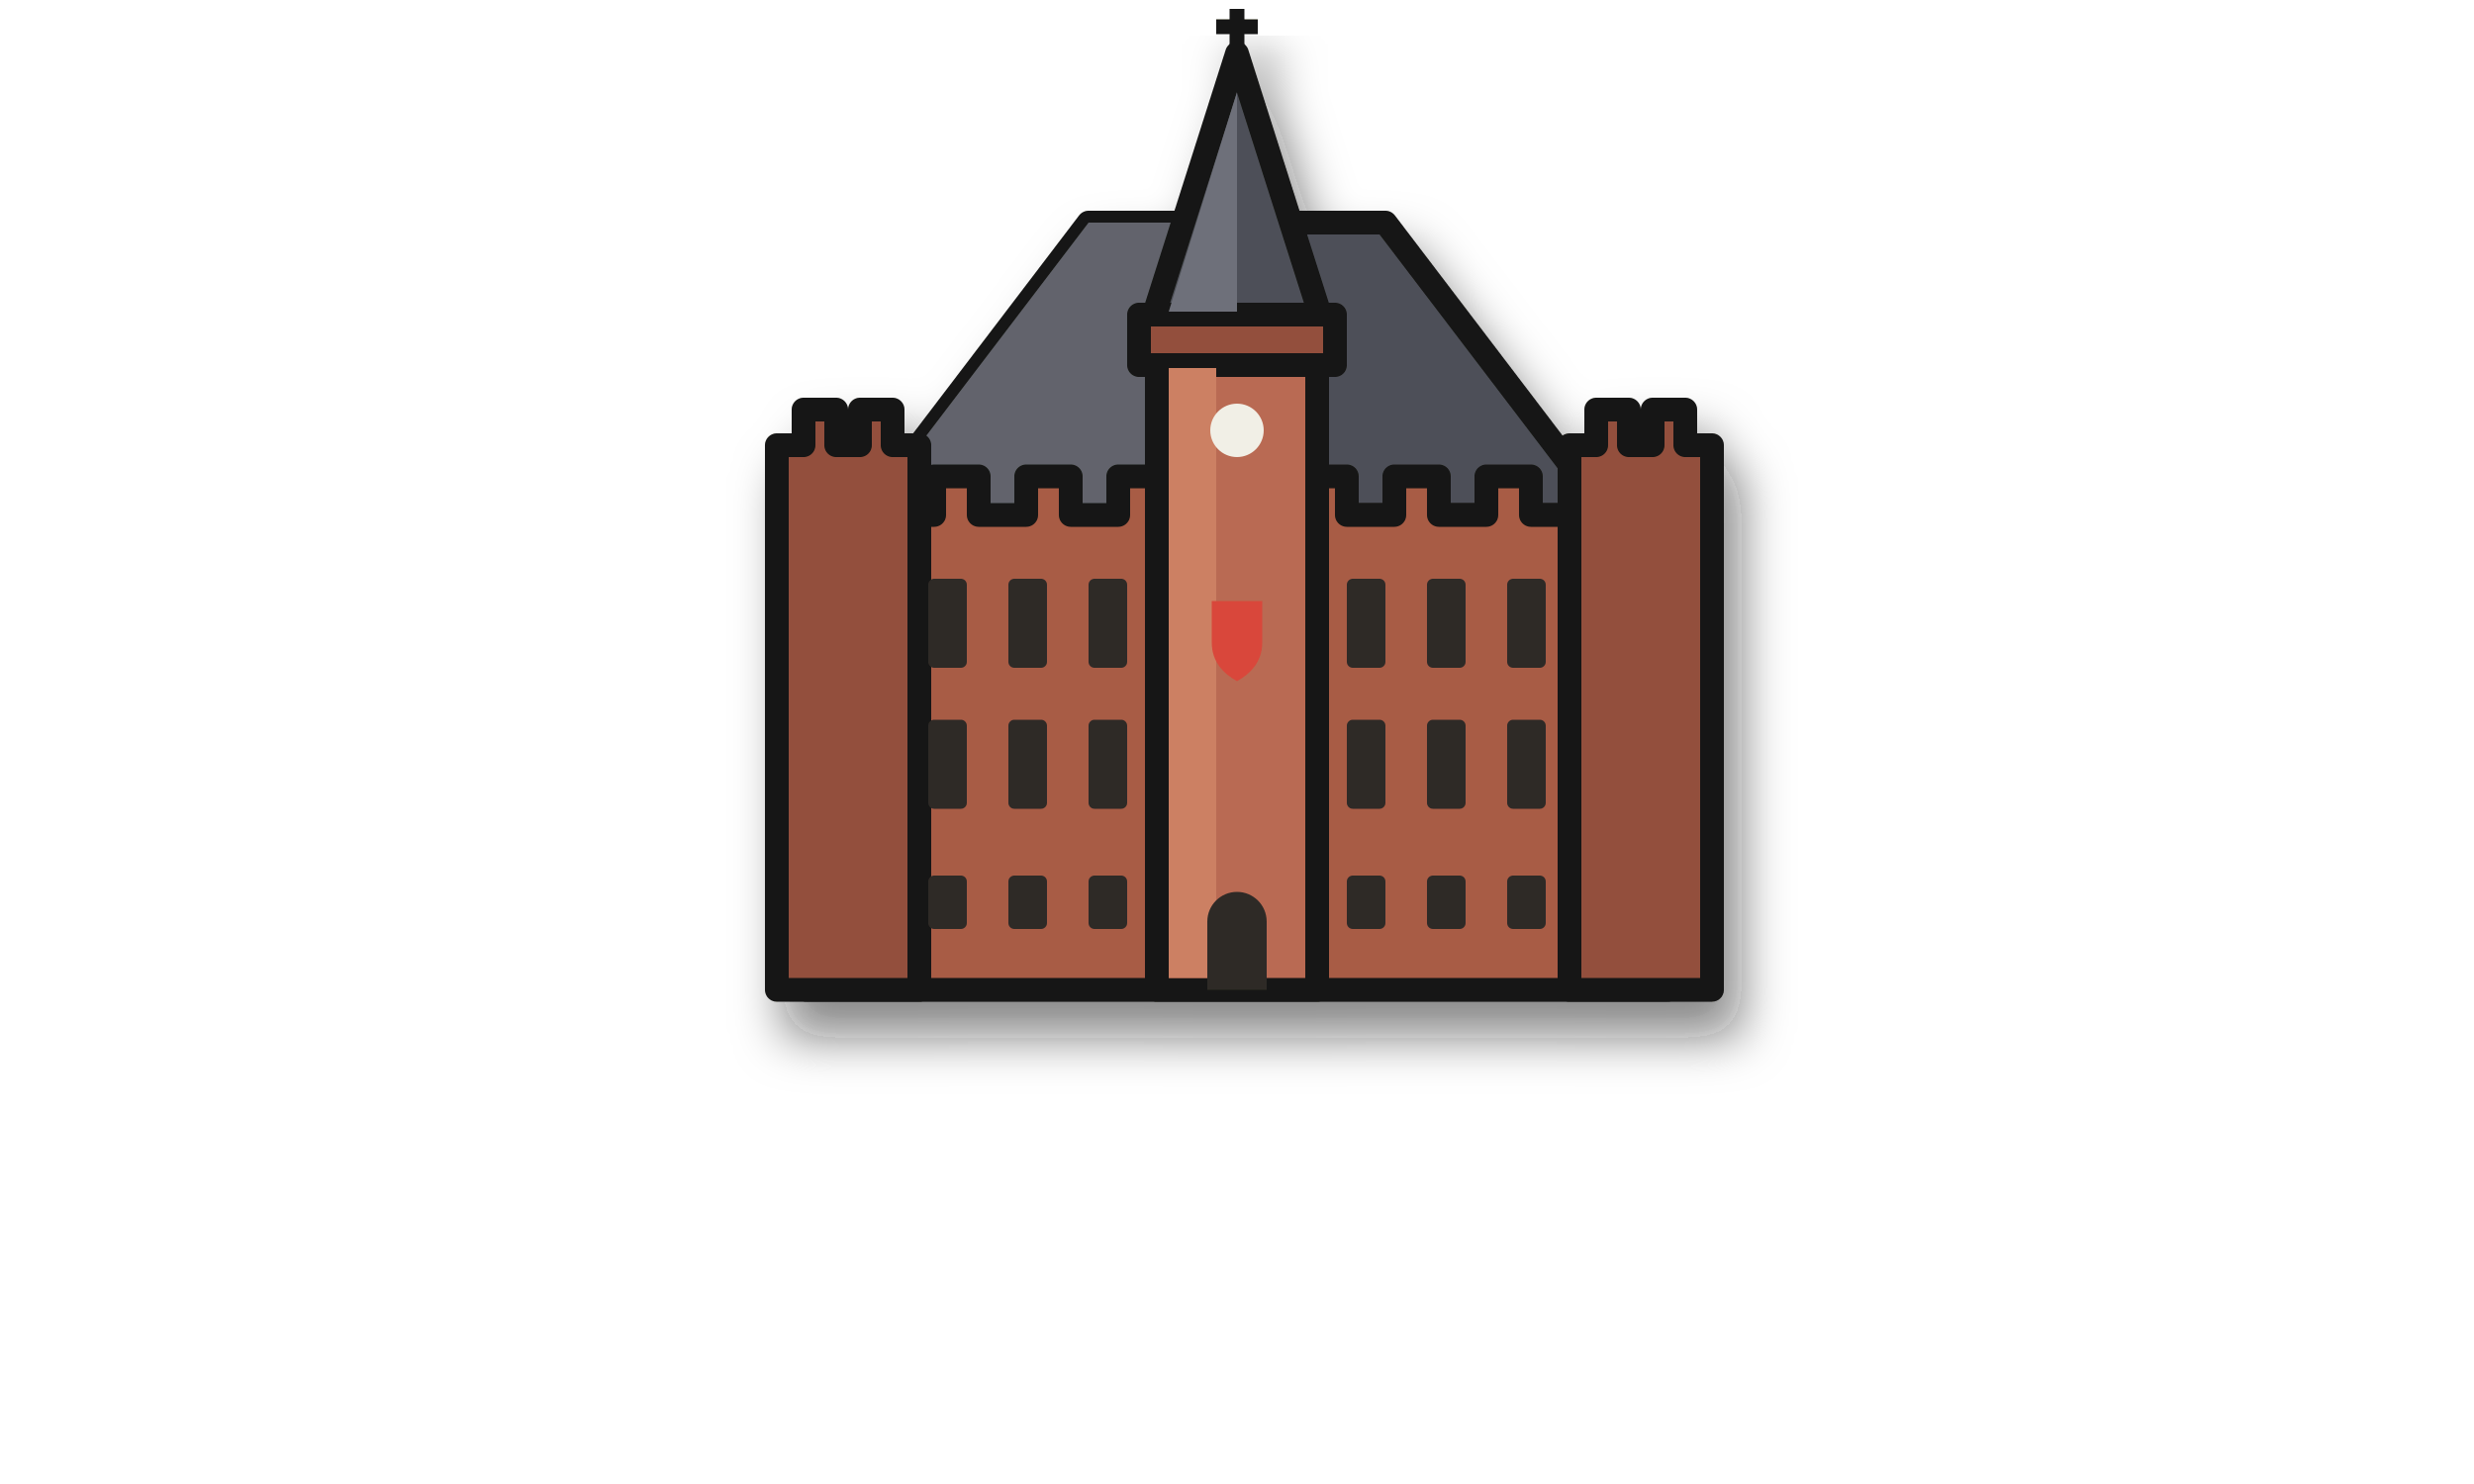
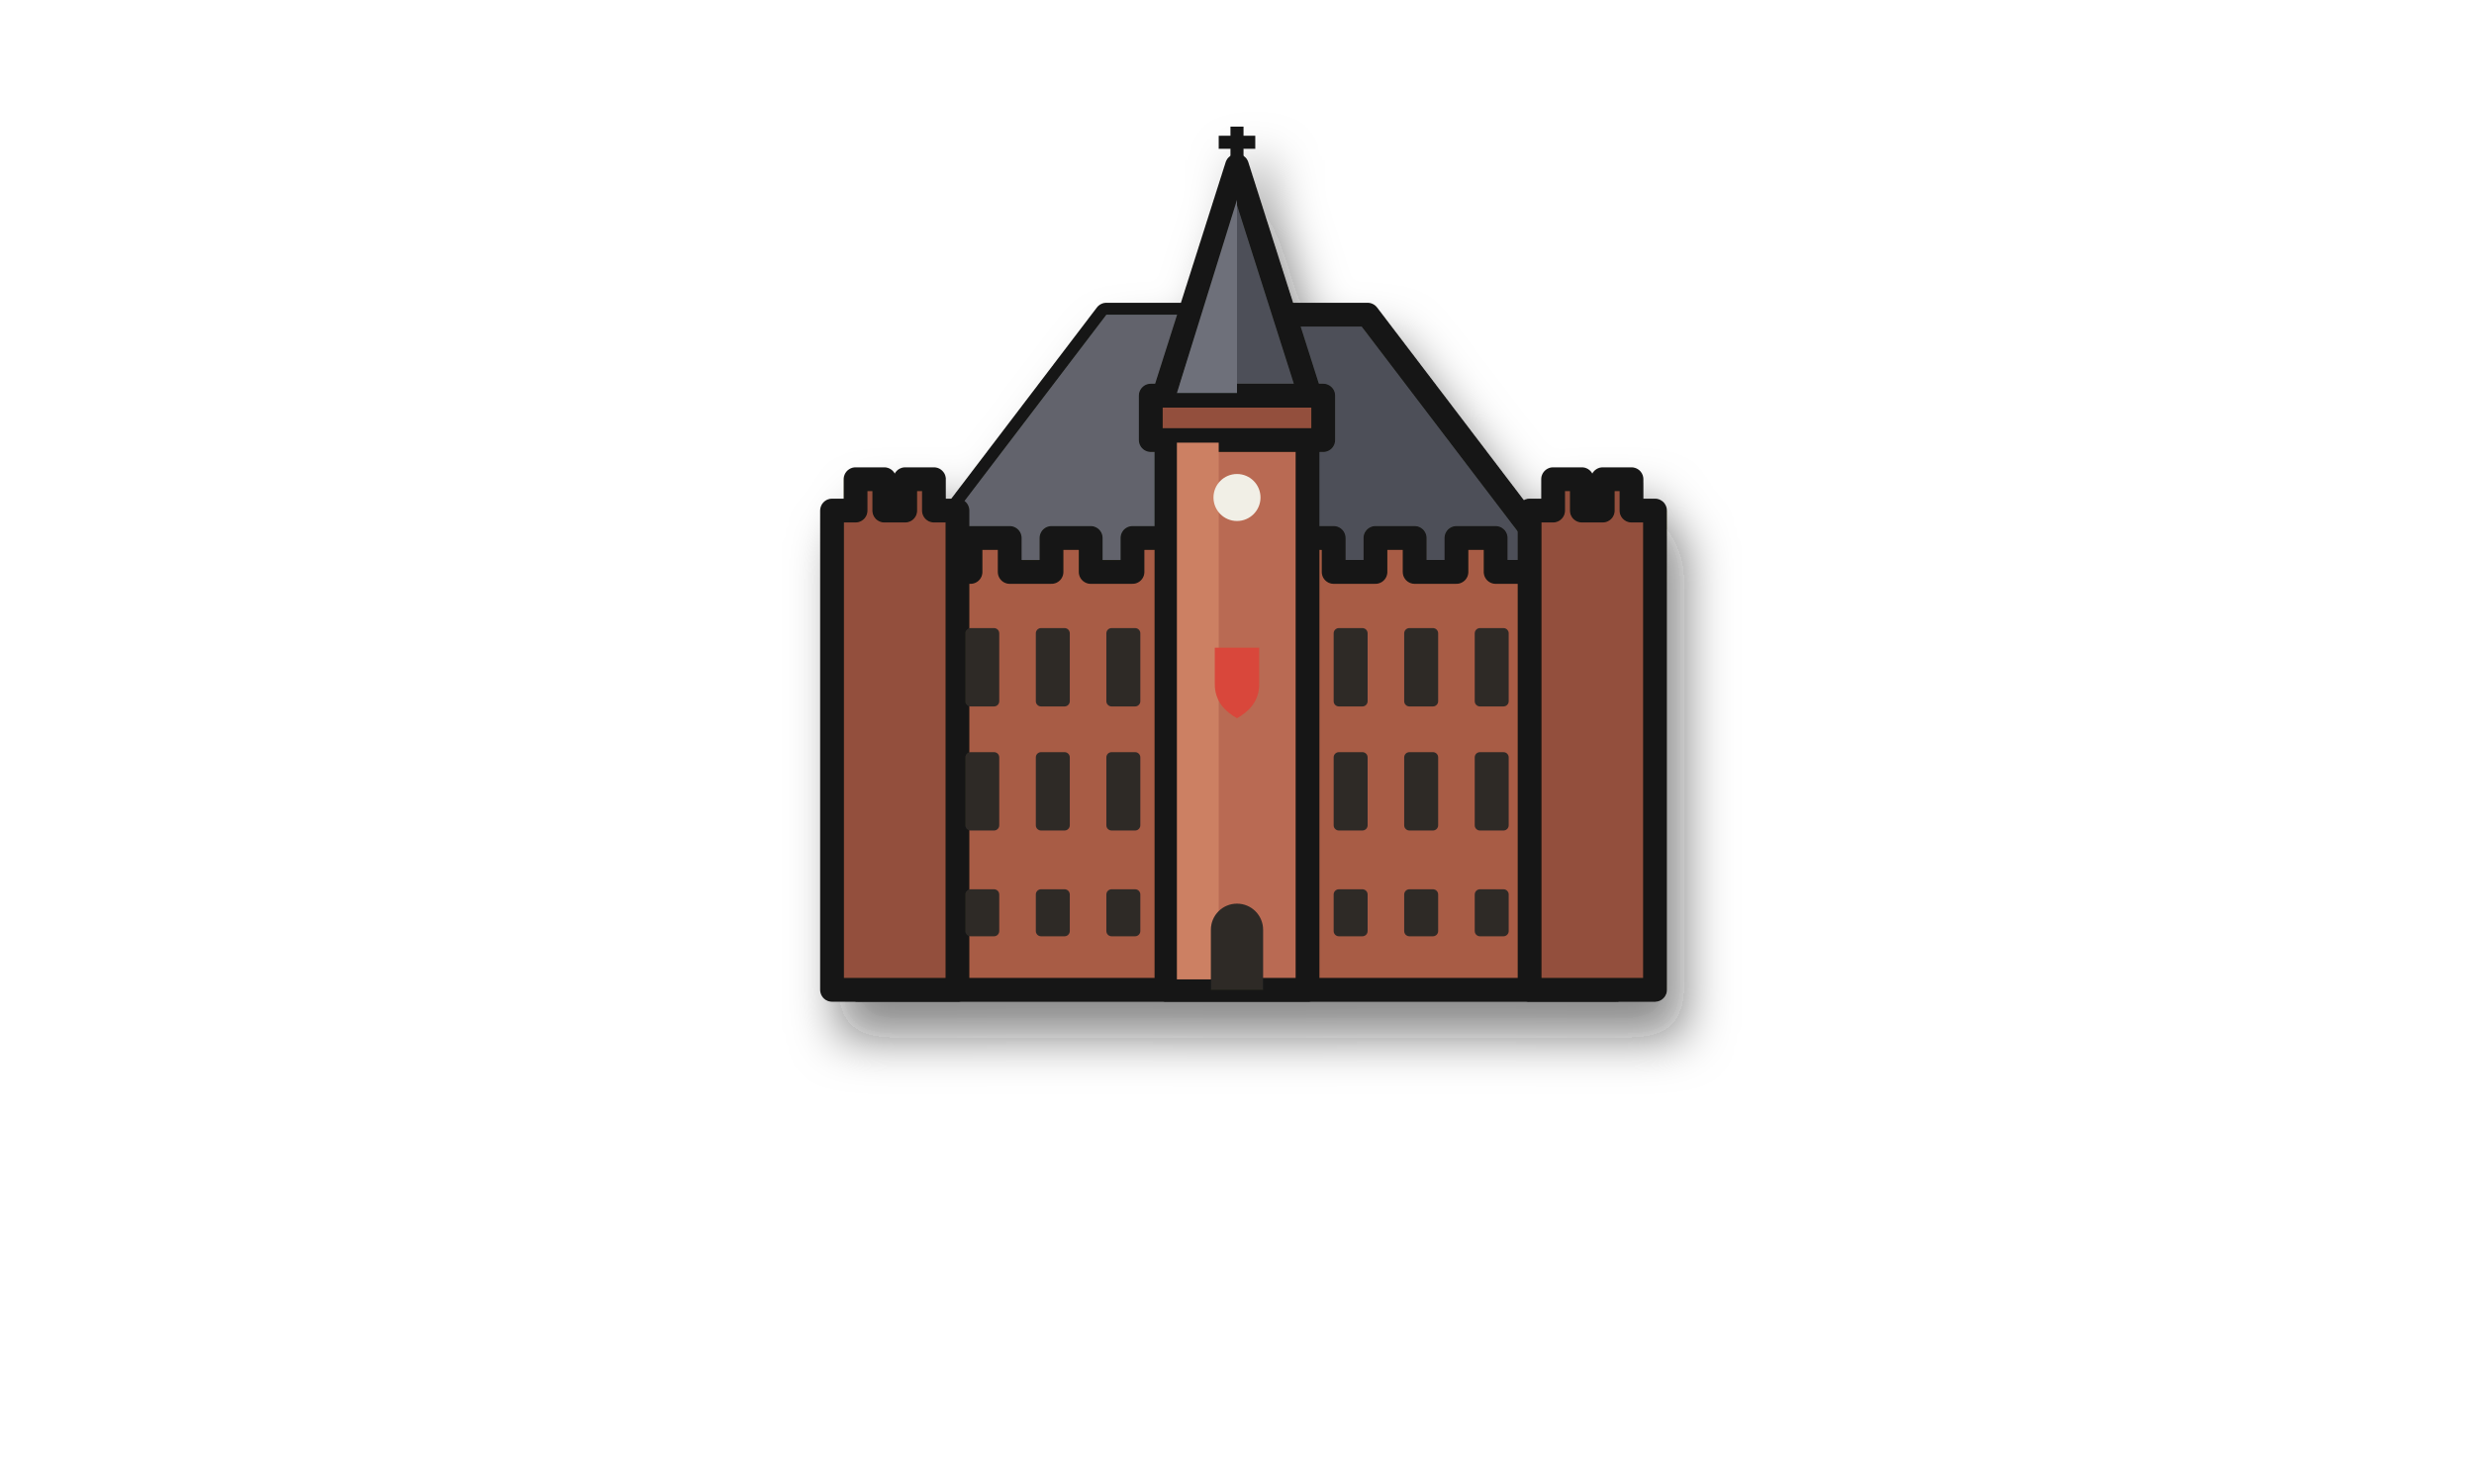
<svg xmlns="http://www.w3.org/2000/svg" class="hz-app-icon" width="1280" height="768" viewBox="-33.333 0 166.667 100" role="img" aria-label="App-Icon Kalkar Kompakt">
  <defs>
    <clipPath id="hzi34c">
      <rect x="-33.333" y="0" width="166.667" height="100" />
    </clipPath>
    <linearGradient id="hzi34s" x1="0" y1="0" x2="0" y2="1">
      <stop offset="0" stop-color="#F1EFE6" />
      <stop offset="1" stop-color="#D3D1C6" />
    </linearGradient>
    <filter id="hzi34b" x="-50%" y="-50%" width="200%" height="200%">
      <feGaussianBlur stdDeviation="5" />
    </filter>
    <filter id="hzi34f" x="-50%" y="-200%" width="200%" height="500%">
      <feGaussianBlur stdDeviation="1.2" />
    </filter>
    <filter id="hzi34d" x="-20%" y="-20%" width="140%" height="150%">
      <feDropShadow dx="1.2" dy="2.4" stdDeviation="1.6" flood-color="#151612" flood-opacity=".5" />
    </filter>
  </defs>
  <g clip-path="url(#hzi34c)">
    <g filter="url(#hzi34d)" stroke="#151612" stroke-width="1.6" stroke-linejoin="round">
-       <path d="M25 34.7L40 15h20l15 19.7z" fill="#4E5058" />
-       <path d="M40 15h10v19.7H25z" fill="#62646C" stroke="none" />
-       <path d="M21 66.7V34.7h2.4v-2.6h3.0v2.6h3.2v-2.6h3.0v2.6h3.2v-2.6h3.0v2.6h3.2v-2.6h3.0v2.6h3.2v-2.6h3.0v2.6h3.2v-2.6h3.0v2.6h3.2v-2.6h3.0v2.6h3.2v-2.6h3.0v2.6h3.2v-2.6h6.0V66.7z" fill="#A85B45" />
-       <path d="M19 66.7V30h1.8v-2.4h2.2V30h1.6v-2.4h2.2V30h1.8v36.7zM72.4 66.7V30h1.8v-2.4h2.2V30h1.6v-2.4h2.2V30h1.8v36.7z" fill="#93503D" />
-       <path d="M44.6 66.7V24h10.8v42.7z" fill="#B96A52" />
-       <path d="M43.4 24.6v-3.4h13.2v3.4z" fill="#93503D" />
-       <path d="M44.4 21.2L50 3.6l5.6 17.6z" fill="#4E5058" />
-       <path d="M50 3.6V.6M48.6 1.8h2.8" stroke-width="1" fill="none" />
-       <g stroke="none">
-         <path d="M45.4 24.8h3.2v41.1h-3.2z" fill="#CC8064" />
-         <path d="M45.4 21L50 6.2V21z" fill="#6E707A" />
-         <g fill="#2E2A28">
-           <rect x="29.2" y="39" width="2.6" height="6" rx=".4" />
-           <rect x="34.6" y="39" width="2.6" height="6" rx=".4" />
-           <rect x="40.0" y="39" width="2.6" height="6" rx=".4" />
-           <rect x="57.4" y="39" width="2.6" height="6" rx=".4" />
-           <rect x="62.8" y="39" width="2.6" height="6" rx=".4" />
-           <rect x="68.2" y="39" width="2.6" height="6" rx=".4" />
-           <rect x="29.2" y="48.5" width="2.6" height="6" rx=".4" />
-           <rect x="34.6" y="48.5" width="2.6" height="6" rx=".4" />
-           <rect x="40.0" y="48.5" width="2.6" height="6" rx=".4" />
-           <rect x="57.4" y="48.5" width="2.6" height="6" rx=".4" />
-           <rect x="62.8" y="48.5" width="2.6" height="6" rx=".4" />
-           <rect x="68.2" y="48.5" width="2.6" height="6" rx=".4" />
-           <rect x="29.2" y="59" width="2.6" height="3.6" rx=".4" />
-           <rect x="34.6" y="59" width="2.6" height="3.6" rx=".4" />
-           <rect x="40.0" y="59" width="2.6" height="3.6" rx=".4" />
-           <rect x="57.4" y="59" width="2.6" height="3.6" rx=".4" />
-           <rect x="62.8" y="59" width="2.6" height="3.6" rx=".4" />
-           <rect x="68.2" y="59" width="2.6" height="3.6" rx=".4" />
-           <path d="M48 66.7v-4.6a2 2 0 0 1 4 0v4.6z" />
+       <g transform="translate(50 66.7) scale(.88) translate(-50 -66.7)" stroke-width="1.82">
+         <path d="M25 34.7L40 15h20l15 19.7z" fill="#4E5058" />
+         <path d="M40 15h10v19.7H25z" fill="#62646C" stroke="none" />
+         <path d="M21 66.7V34.7h2.4v-2.6h3.0v2.6h3.2v-2.6h3.0v2.6h3.2v-2.6h3.0v2.6h3.2v-2.6h3.0v2.6h3.2v-2.6h3.0v2.6h3.2v-2.6h3.0v2.6h3.2v-2.6h3.0v2.6h3.2v-2.6h3.0v2.6h3.2v-2.6h6.0V66.7z" fill="#A85B45" />
+         <path d="M19 66.7V30h1.8v-2.4h2.2V30h1.6v-2.4h2.2V30h1.8v36.7zM72.4 66.7V30h1.8v-2.4h2.2V30h1.6v-2.4h2.2V30h1.8v36.7z" fill="#93503D" />
+         <path d="M44.6 66.7V24h10.8v42.7z" fill="#B96A52" />
+         <path d="M43.4 24.6v-3.4h13.2v3.4z" fill="#93503D" />
+         <path d="M44.4 21.2L50 3.6l5.6 17.6z" fill="#4E5058" />
+         <path d="M50 3.6V.6M48.6 1.8h2.8" stroke-width="1" fill="none" />
+         <g stroke="none">
+           <path d="M45.4 24.8h3.2v41.1h-3.2z" fill="#CC8064" />
+           <path d="M45.4 21L50 6.2V21z" fill="#6E707A" />
+           <g fill="#2E2A28">
+             <rect x="29.2" y="39" width="2.6" height="6" rx=".4" />
+             <rect x="34.6" y="39" width="2.6" height="6" rx=".4" />
+             <rect x="40.0" y="39" width="2.6" height="6" rx=".4" />
+             <rect x="57.4" y="39" width="2.6" height="6" rx=".4" />
+             <rect x="62.8" y="39" width="2.6" height="6" rx=".4" />
+             <rect x="68.2" y="39" width="2.6" height="6" rx=".4" />
+             <rect x="29.2" y="48.5" width="2.6" height="6" rx=".4" />
+             <rect x="34.6" y="48.5" width="2.6" height="6" rx=".4" />
+             <rect x="40.0" y="48.5" width="2.6" height="6" rx=".4" />
+             <rect x="57.4" y="48.5" width="2.6" height="6" rx=".4" />
+             <rect x="62.8" y="48.5" width="2.6" height="6" rx=".4" />
+             <rect x="68.2" y="48.5" width="2.6" height="6" rx=".4" />
+             <rect x="29.2" y="59" width="2.6" height="3.6" rx=".4" />
+             <rect x="34.6" y="59" width="2.6" height="3.6" rx=".4" />
+             <rect x="40.0" y="59" width="2.6" height="3.6" rx=".4" />
+             <rect x="57.4" y="59" width="2.6" height="3.6" rx=".4" />
+             <rect x="62.8" y="59" width="2.6" height="3.6" rx=".4" />
+             <rect x="68.2" y="59" width="2.6" height="3.6" rx=".4" />
+             <path d="M48 66.7v-4.6a2 2 0 0 1 4 0v4.6z" />
+           </g>
+           <circle cx="50" cy="29" r="1.8" fill="#F1EFE6" />
+           <path d="M48.3 40.5h3.4v2.8c0 1.3-.8 2.1-1.7 2.6-.9-.5-1.7-1.3-1.7-2.6z" fill="#D9473A" />
        </g>
-         <circle cx="50" cy="29" r="1.8" fill="#F1EFE6" />
-         <path d="M48.3 40.5h3.4v2.8c0 1.3-.8 2.1-1.7 2.6-.9-.5-1.7-1.3-1.7-2.6z" fill="#D9473A" />
      </g>
    </g>
  </g>
</svg>
